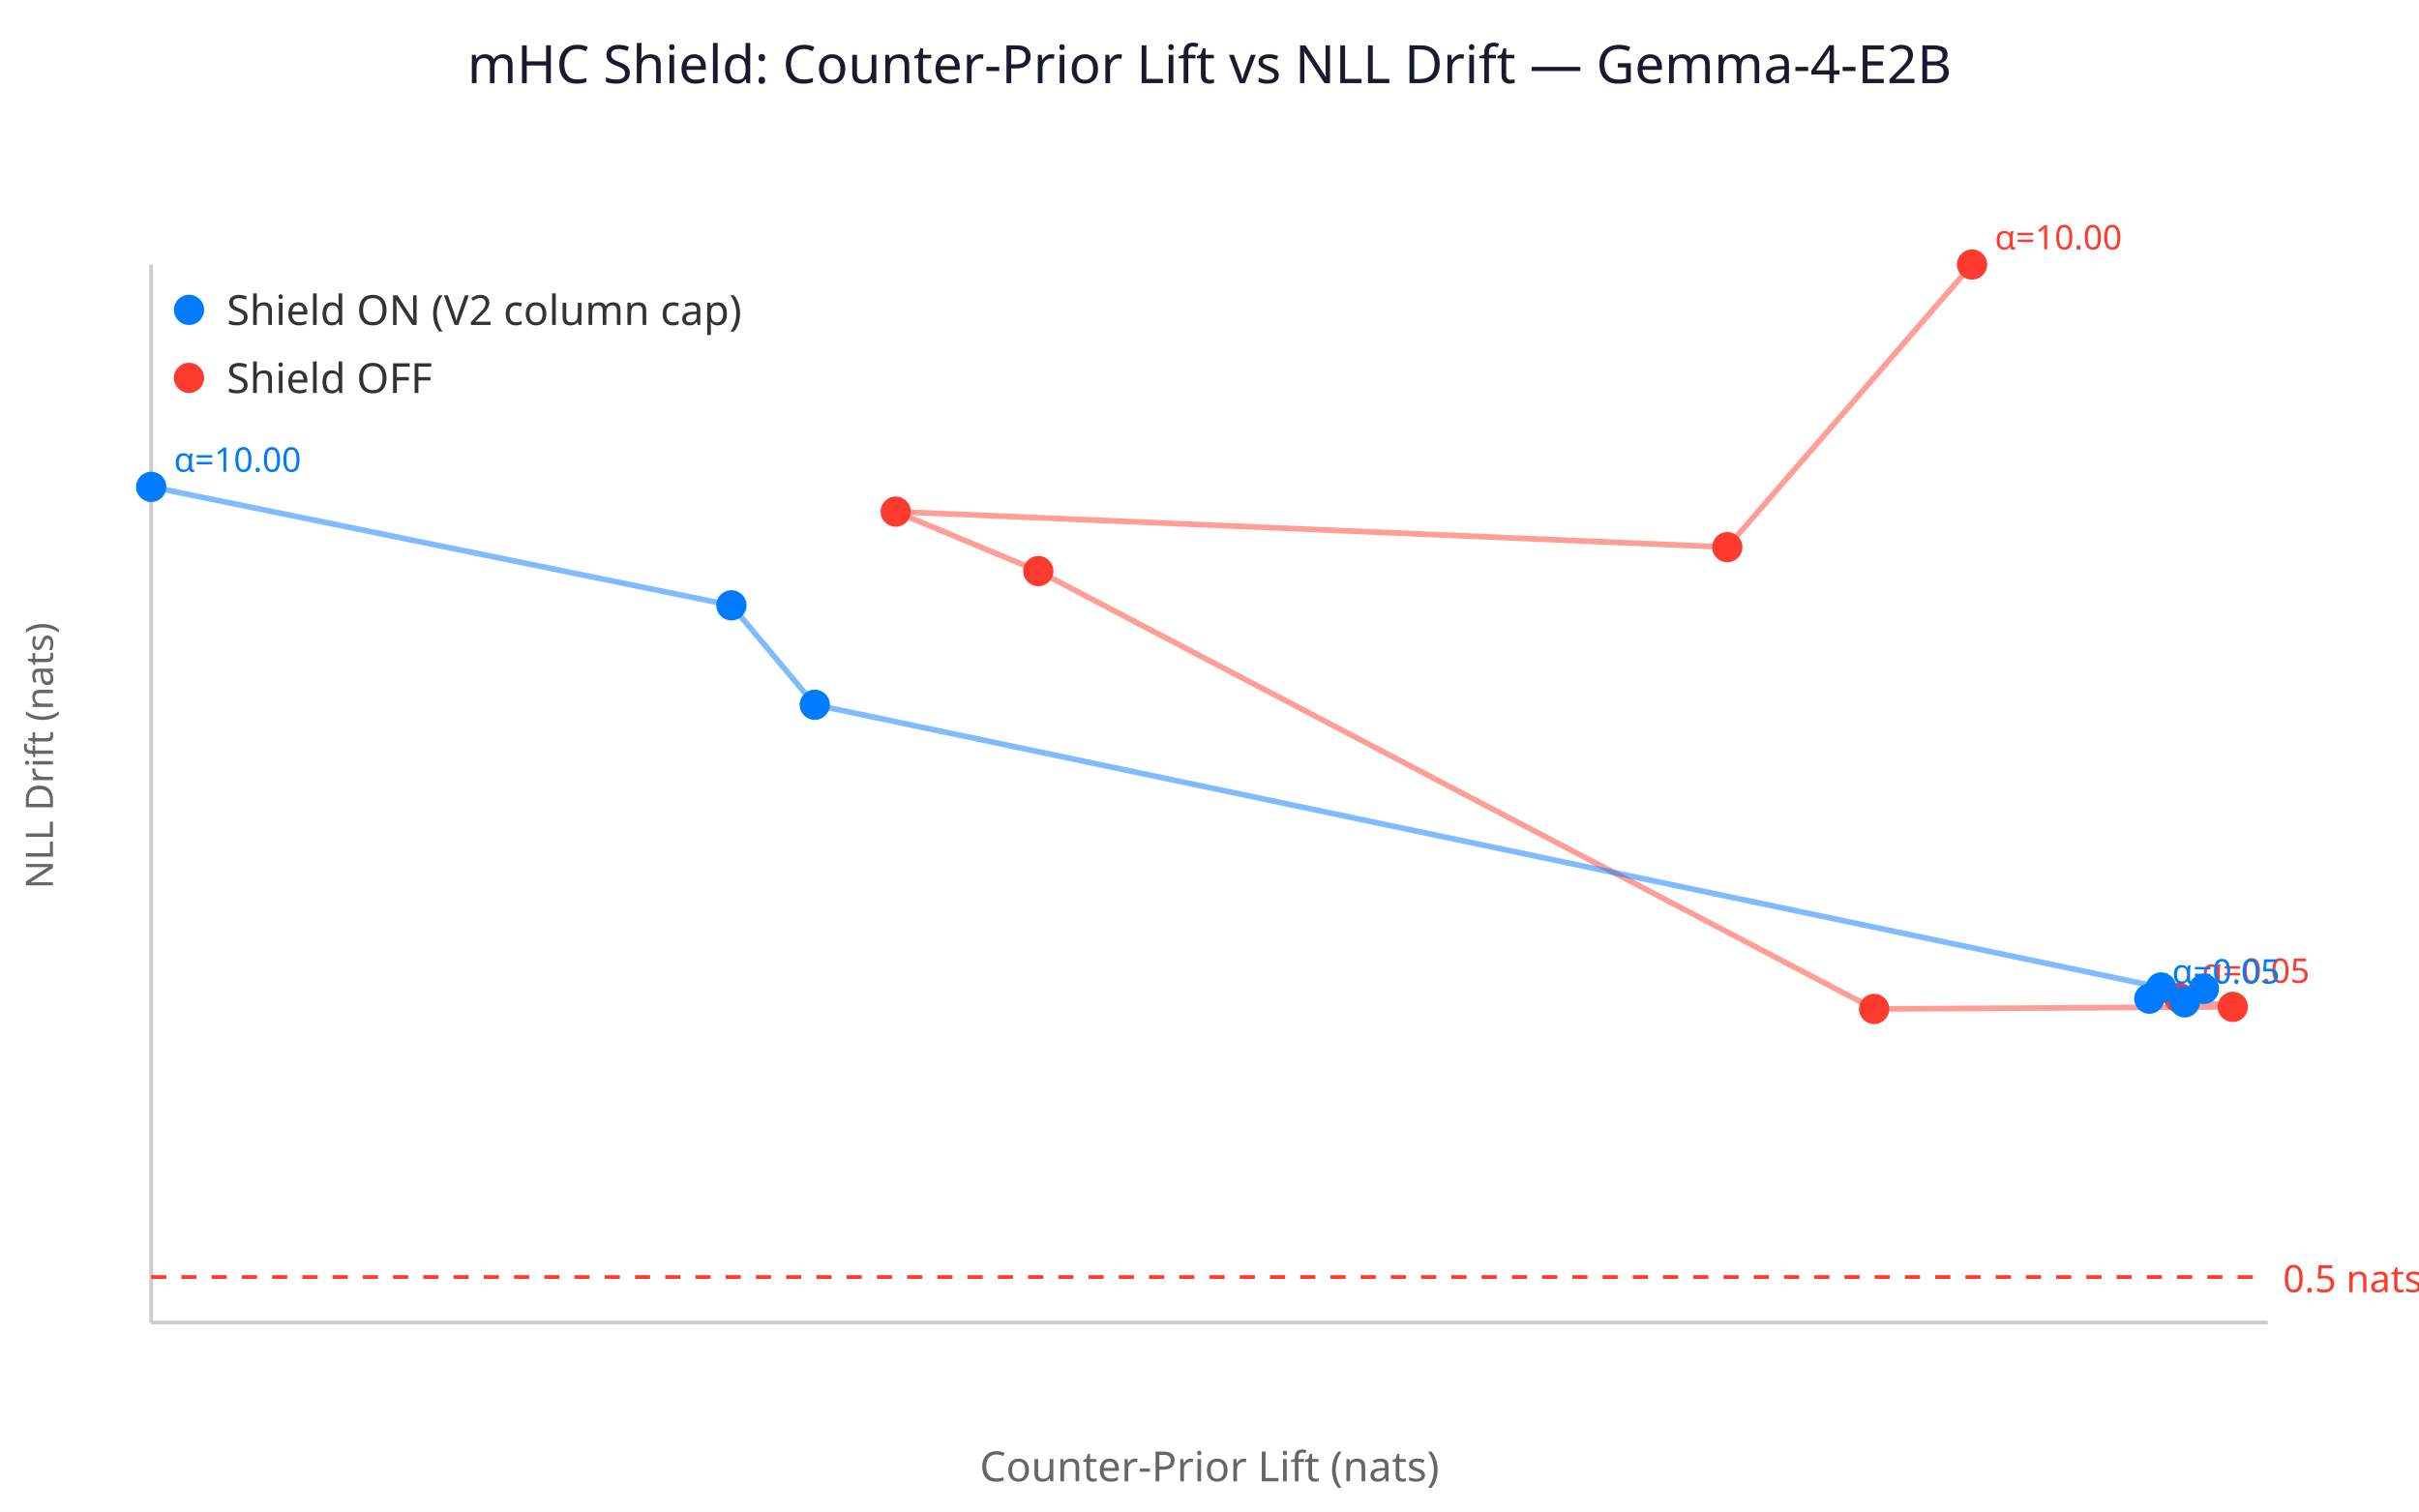
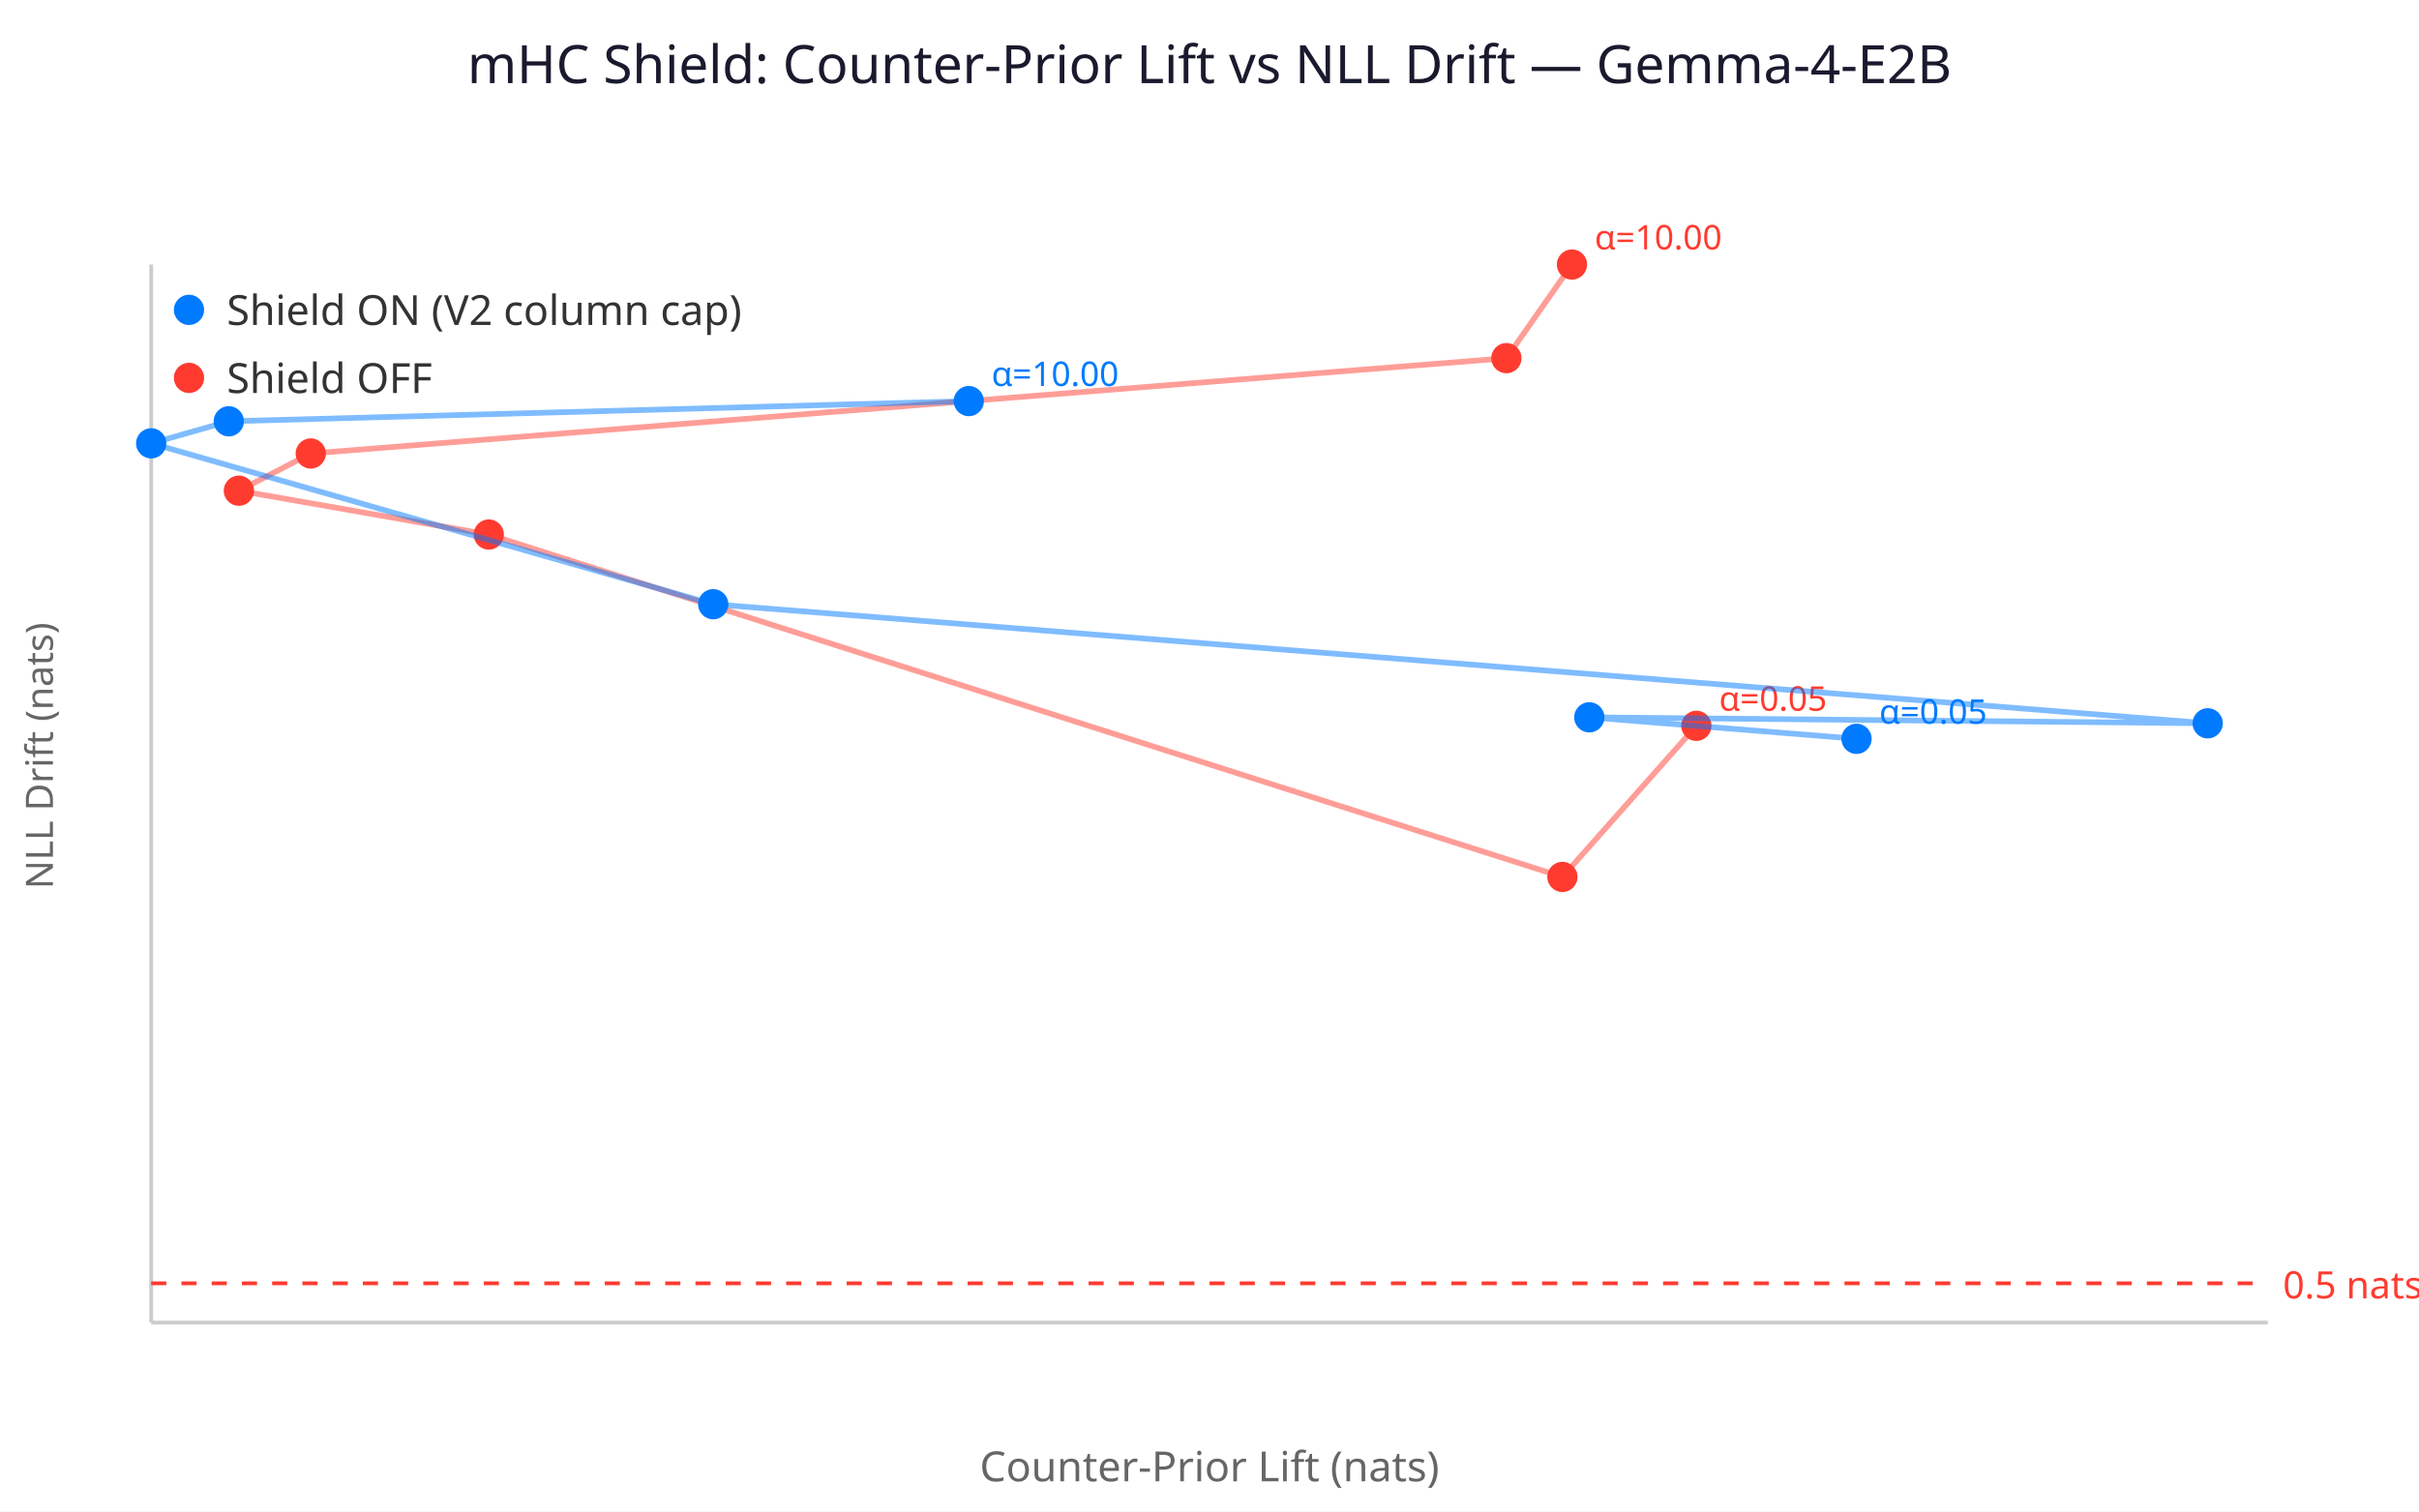
<svg xmlns="http://www.w3.org/2000/svg" viewBox="0 0 640 400">
  <rect width="640" height="400" fill="white" />
  <text x="320.0" y="22" text-anchor="middle" font-family="system-ui" font-size="14" fill="#1a1a2e">mHC Shield: Counter-Prior Lift vs NLL Drift — Gemma-4-E2B</text>
  <line x1="40" y1="350" x2="600" y2="350" stroke="#ccc" stroke-width="1" />
  <line x1="40" y1="350" x2="40" y2="70" stroke="#ccc" stroke-width="1" />
-   <line x1="40" y1="337.95" x2="600" y2="337.95" stroke="#FF3B30" stroke-width="1" stroke-dasharray="4,4" />
-   <text x="604" y="341.95" font-family="system-ui" font-size="10" fill="#FF3B30">0.5 nats</text>
-   <path d="M576.526,264.082 L576.526,264.082 L590.726,266.452 L495.845,267.001 L274.707,151.128 L236.976,135.401 L456.992,144.795 L521.746,70.0" fill="none" stroke="#FF3B30" stroke-width="1.5" opacity="0.5" />
-   <circle cx="576.526" cy="264.082" r="4" fill="#FF3B30" />
-   <text x="582.526" y="260.082" font-family="system-ui" font-size="9" fill="#FF3B30">α=0.05</text>
-   <circle cx="590.726" cy="266.452" r="4" fill="#FF3B30" />
-   <circle cx="495.845" cy="267.001" r="4" fill="#FF3B30" />
-   <circle cx="274.707" cy="151.128" r="4" fill="#FF3B30" />
-   <circle cx="236.976" cy="135.401" r="4" fill="#FF3B30" />
-   <circle cx="456.992" cy="144.795" r="4" fill="#FF3B30" />
-   <circle cx="521.746" cy="70.0" r="4" fill="#FF3B30" />
-   <text x="527.746" y="66.0" font-family="system-ui" font-size="9" fill="#FF3B30">α=10.00</text>
-   <path d="M568.654,264.282 L568.654,264.282 L578.012,265.258 L583.088,261.695 L571.767,261.315 L215.566,186.509 L193.515,160.195 L40.0,128.841" fill="none" stroke="#007AFF" stroke-width="1.5" opacity="0.5" />
-   <circle cx="568.654" cy="264.282" r="4" fill="#007AFF" />
-   <text x="574.654" y="260.282" font-family="system-ui" font-size="9" fill="#007AFF">α=0.05</text>
-   <circle cx="578.012" cy="265.258" r="4" fill="#007AFF" />
-   <circle cx="583.088" cy="261.695" r="4" fill="#007AFF" />
-   <circle cx="571.767" cy="261.315" r="4" fill="#007AFF" />
-   <circle cx="215.566" cy="186.509" r="4" fill="#007AFF" />
-   <circle cx="193.515" cy="160.195" r="4" fill="#007AFF" />
-   <circle cx="40.0" cy="128.841" r="4" fill="#007AFF" />
-   <text x="46.0" y="124.841" font-family="system-ui" font-size="9" fill="#007AFF">α=10.00</text>
+   <line x1="40" y1="339.606" x2="600" y2="339.606" stroke="#FF3B30" stroke-width="1" stroke-dasharray="4,4" />
+   <text x="604" y="343.606" font-family="system-ui" font-size="10" fill="#FF3B30">0.5 nats</text>
+   <path d="M448.812,192.081 L448.812,192.081 L413.37,232.067 L129.321,141.455 L63.198,129.854 L82.218,120.01 L398.55,94.782 L415.896,70.0" fill="none" stroke="#FF3B30" stroke-width="1.5" opacity="0.5" />
+   <circle cx="448.812" cy="192.081" r="4" fill="#FF3B30" />
+   <text x="454.812" y="188.081" font-family="system-ui" font-size="9" fill="#FF3B30">α=0.05</text>
+   <circle cx="413.37" cy="232.067" r="4" fill="#FF3B30" />
+   <circle cx="129.321" cy="141.455" r="4" fill="#FF3B30" />
+   <circle cx="63.198" cy="129.854" r="4" fill="#FF3B30" />
+   <circle cx="82.218" cy="120.01" r="4" fill="#FF3B30" />
+   <circle cx="398.55" cy="94.782" r="4" fill="#FF3B30" />
+   <circle cx="415.896" cy="70.0" r="4" fill="#FF3B30" />
+   <text x="421.896" y="66.0" font-family="system-ui" font-size="9" fill="#FF3B30">α=10.00</text>
+   <path d="M491.185,195.518 L491.185,195.518 L420.487,189.827 L584.1,191.414 L188.696,159.898 L40.0,117.324 L60.531,111.487 L256.316,106.141" fill="none" stroke="#007AFF" stroke-width="1.5" opacity="0.5" />
+   <circle cx="491.185" cy="195.518" r="4" fill="#007AFF" />
+   <text x="497.185" y="191.518" font-family="system-ui" font-size="9" fill="#007AFF">α=0.05</text>
+   <circle cx="420.487" cy="189.827" r="4" fill="#007AFF" />
+   <circle cx="584.1" cy="191.414" r="4" fill="#007AFF" />
+   <circle cx="188.696" cy="159.898" r="4" fill="#007AFF" />
+   <circle cx="40.0" cy="117.324" r="4" fill="#007AFF" />
+   <circle cx="60.531" cy="111.487" r="4" fill="#007AFF" />
+   <circle cx="256.316" cy="106.141" r="4" fill="#007AFF" />
+   <text x="262.316" y="102.141" font-family="system-ui" font-size="9" fill="#007AFF">α=10.00</text>
  <circle cx="50" cy="82" r="4" fill="#007AFF" />
  <text x="60" y="86" font-family="system-ui" font-size="11" fill="#333">Shield ON (V2 column cap)</text>
  <circle cx="50" cy="100" r="4" fill="#FF3B30" />
  <text x="60" y="104" font-family="system-ui" font-size="11" fill="#333">Shield OFF</text>
  <text x="320.0" y="392" text-anchor="middle" font-family="system-ui" font-size="11" fill="#666">Counter-Prior Lift (nats)</text>
  <text x="14" y="200.0" text-anchor="middle" font-family="system-ui" font-size="10" fill="#666" transform="rotate(-90,14,200.0)">NLL Drift (nats)</text>
</svg>
